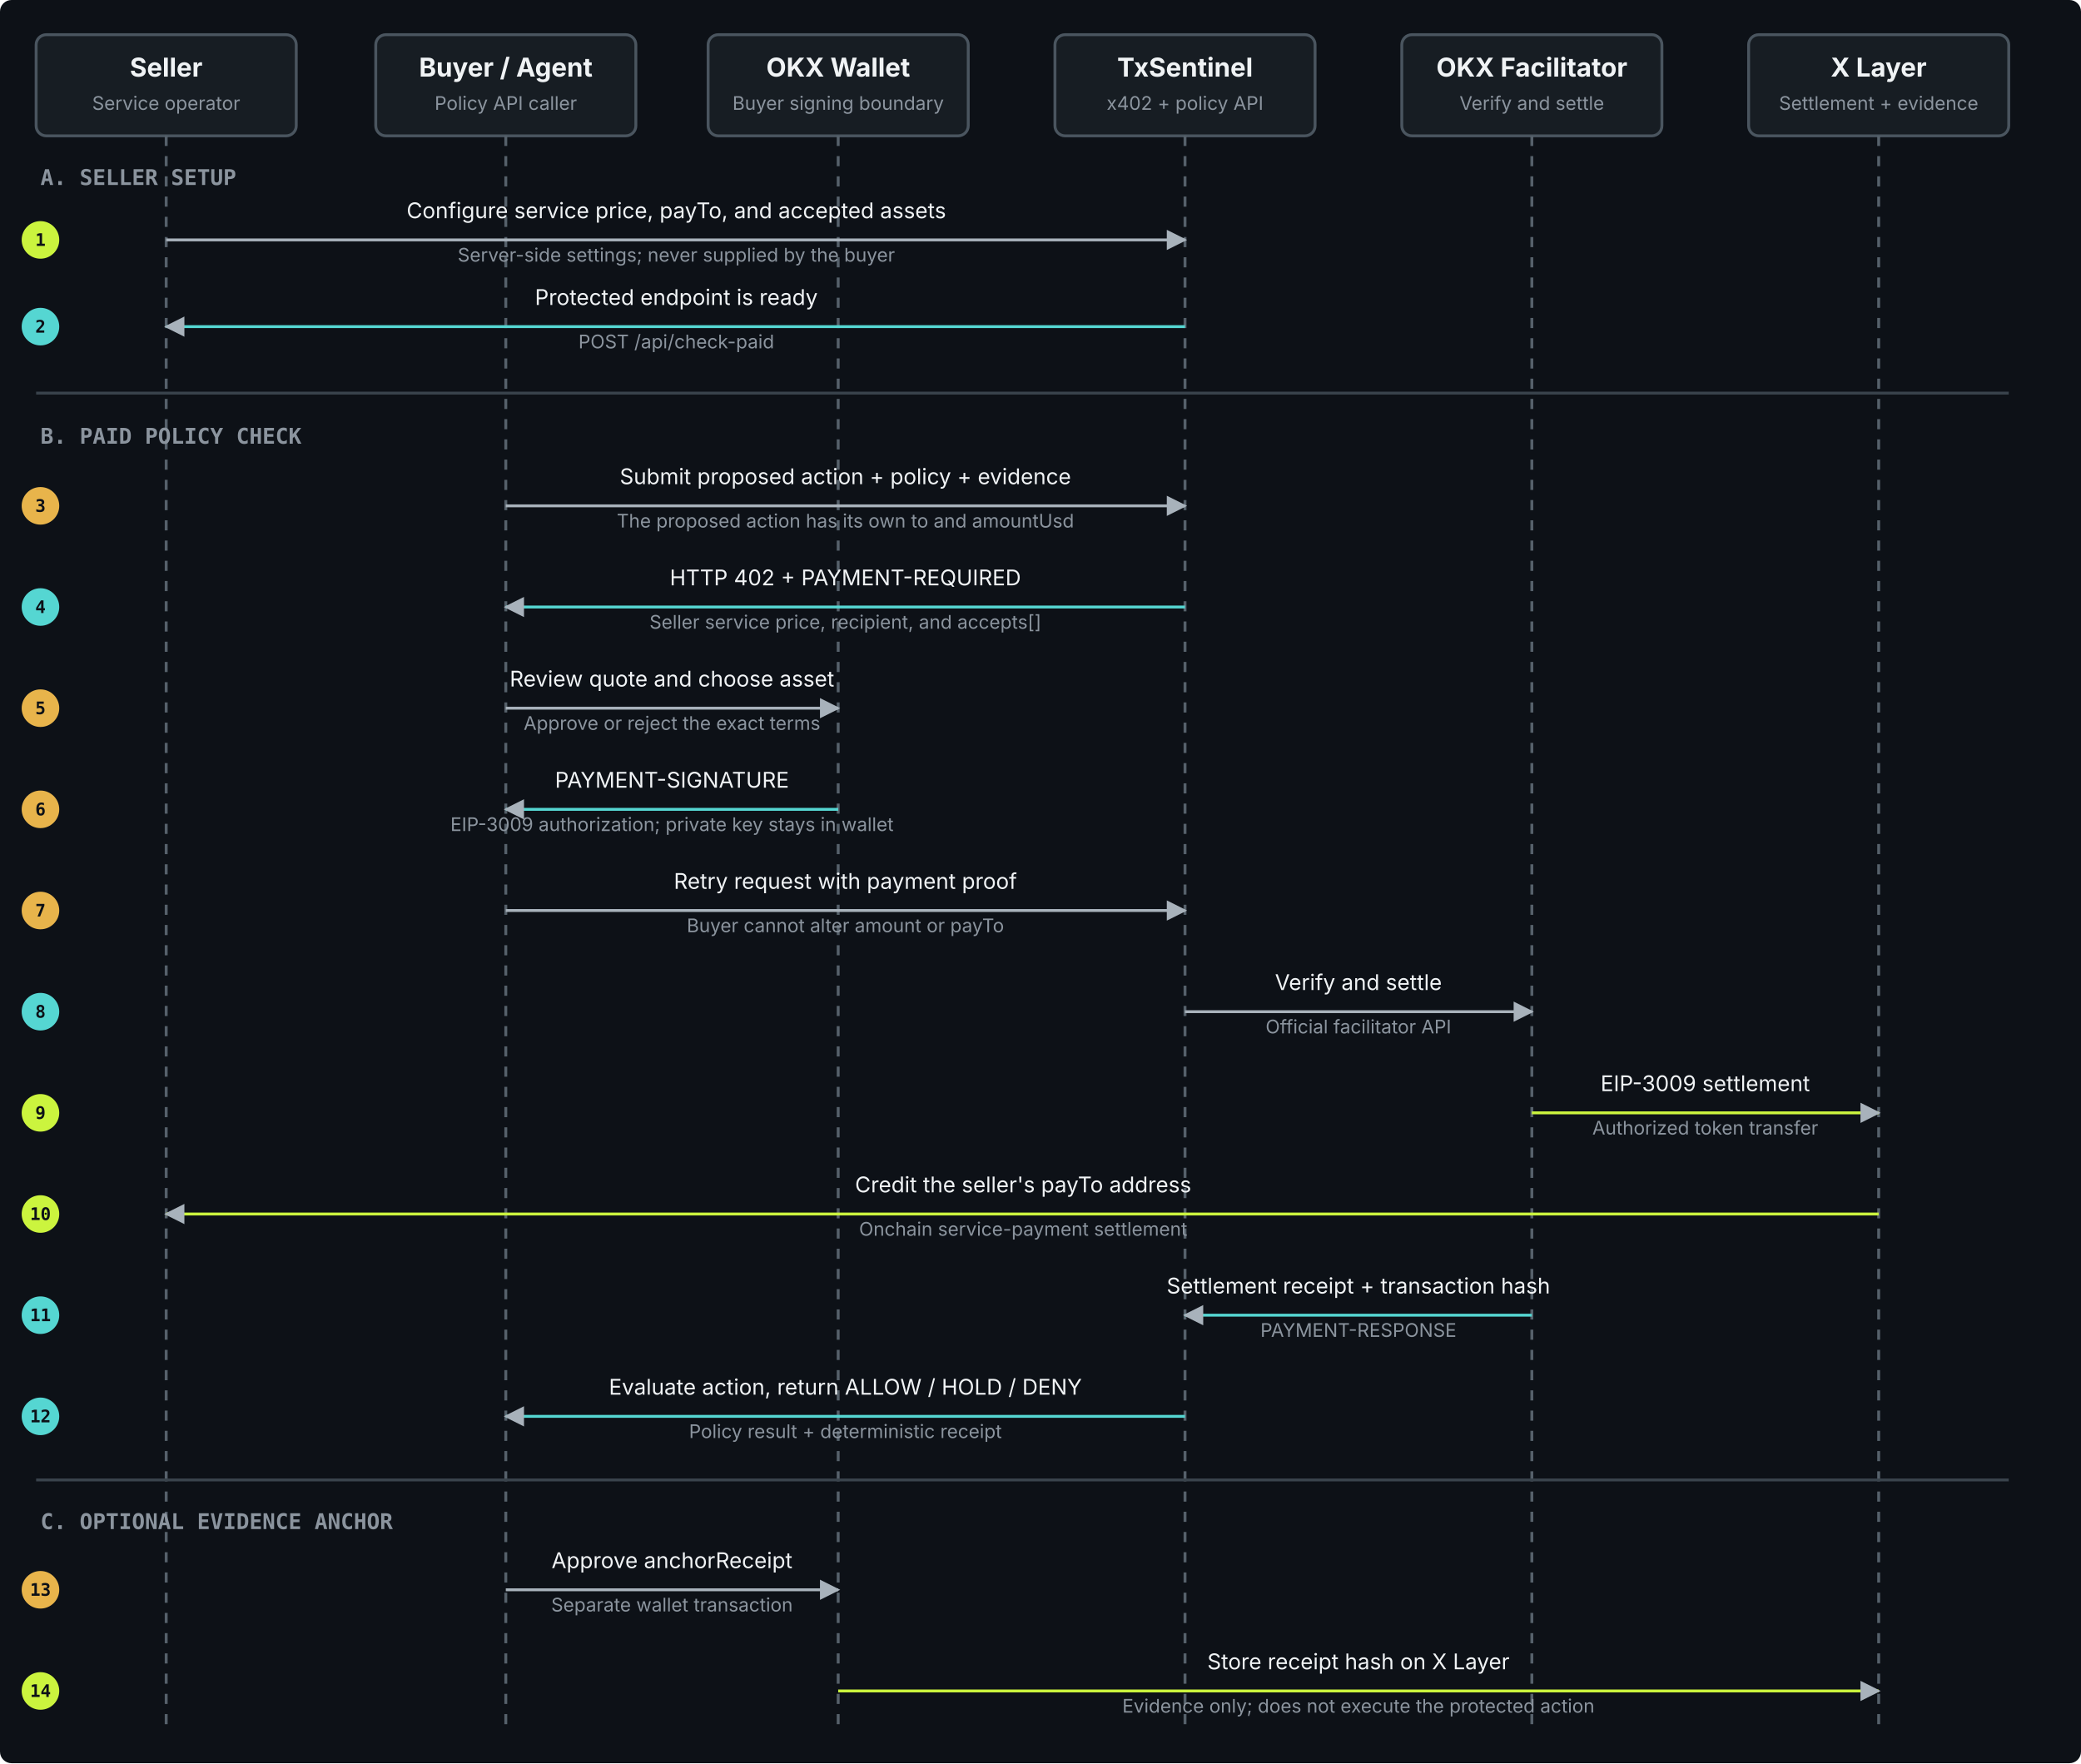
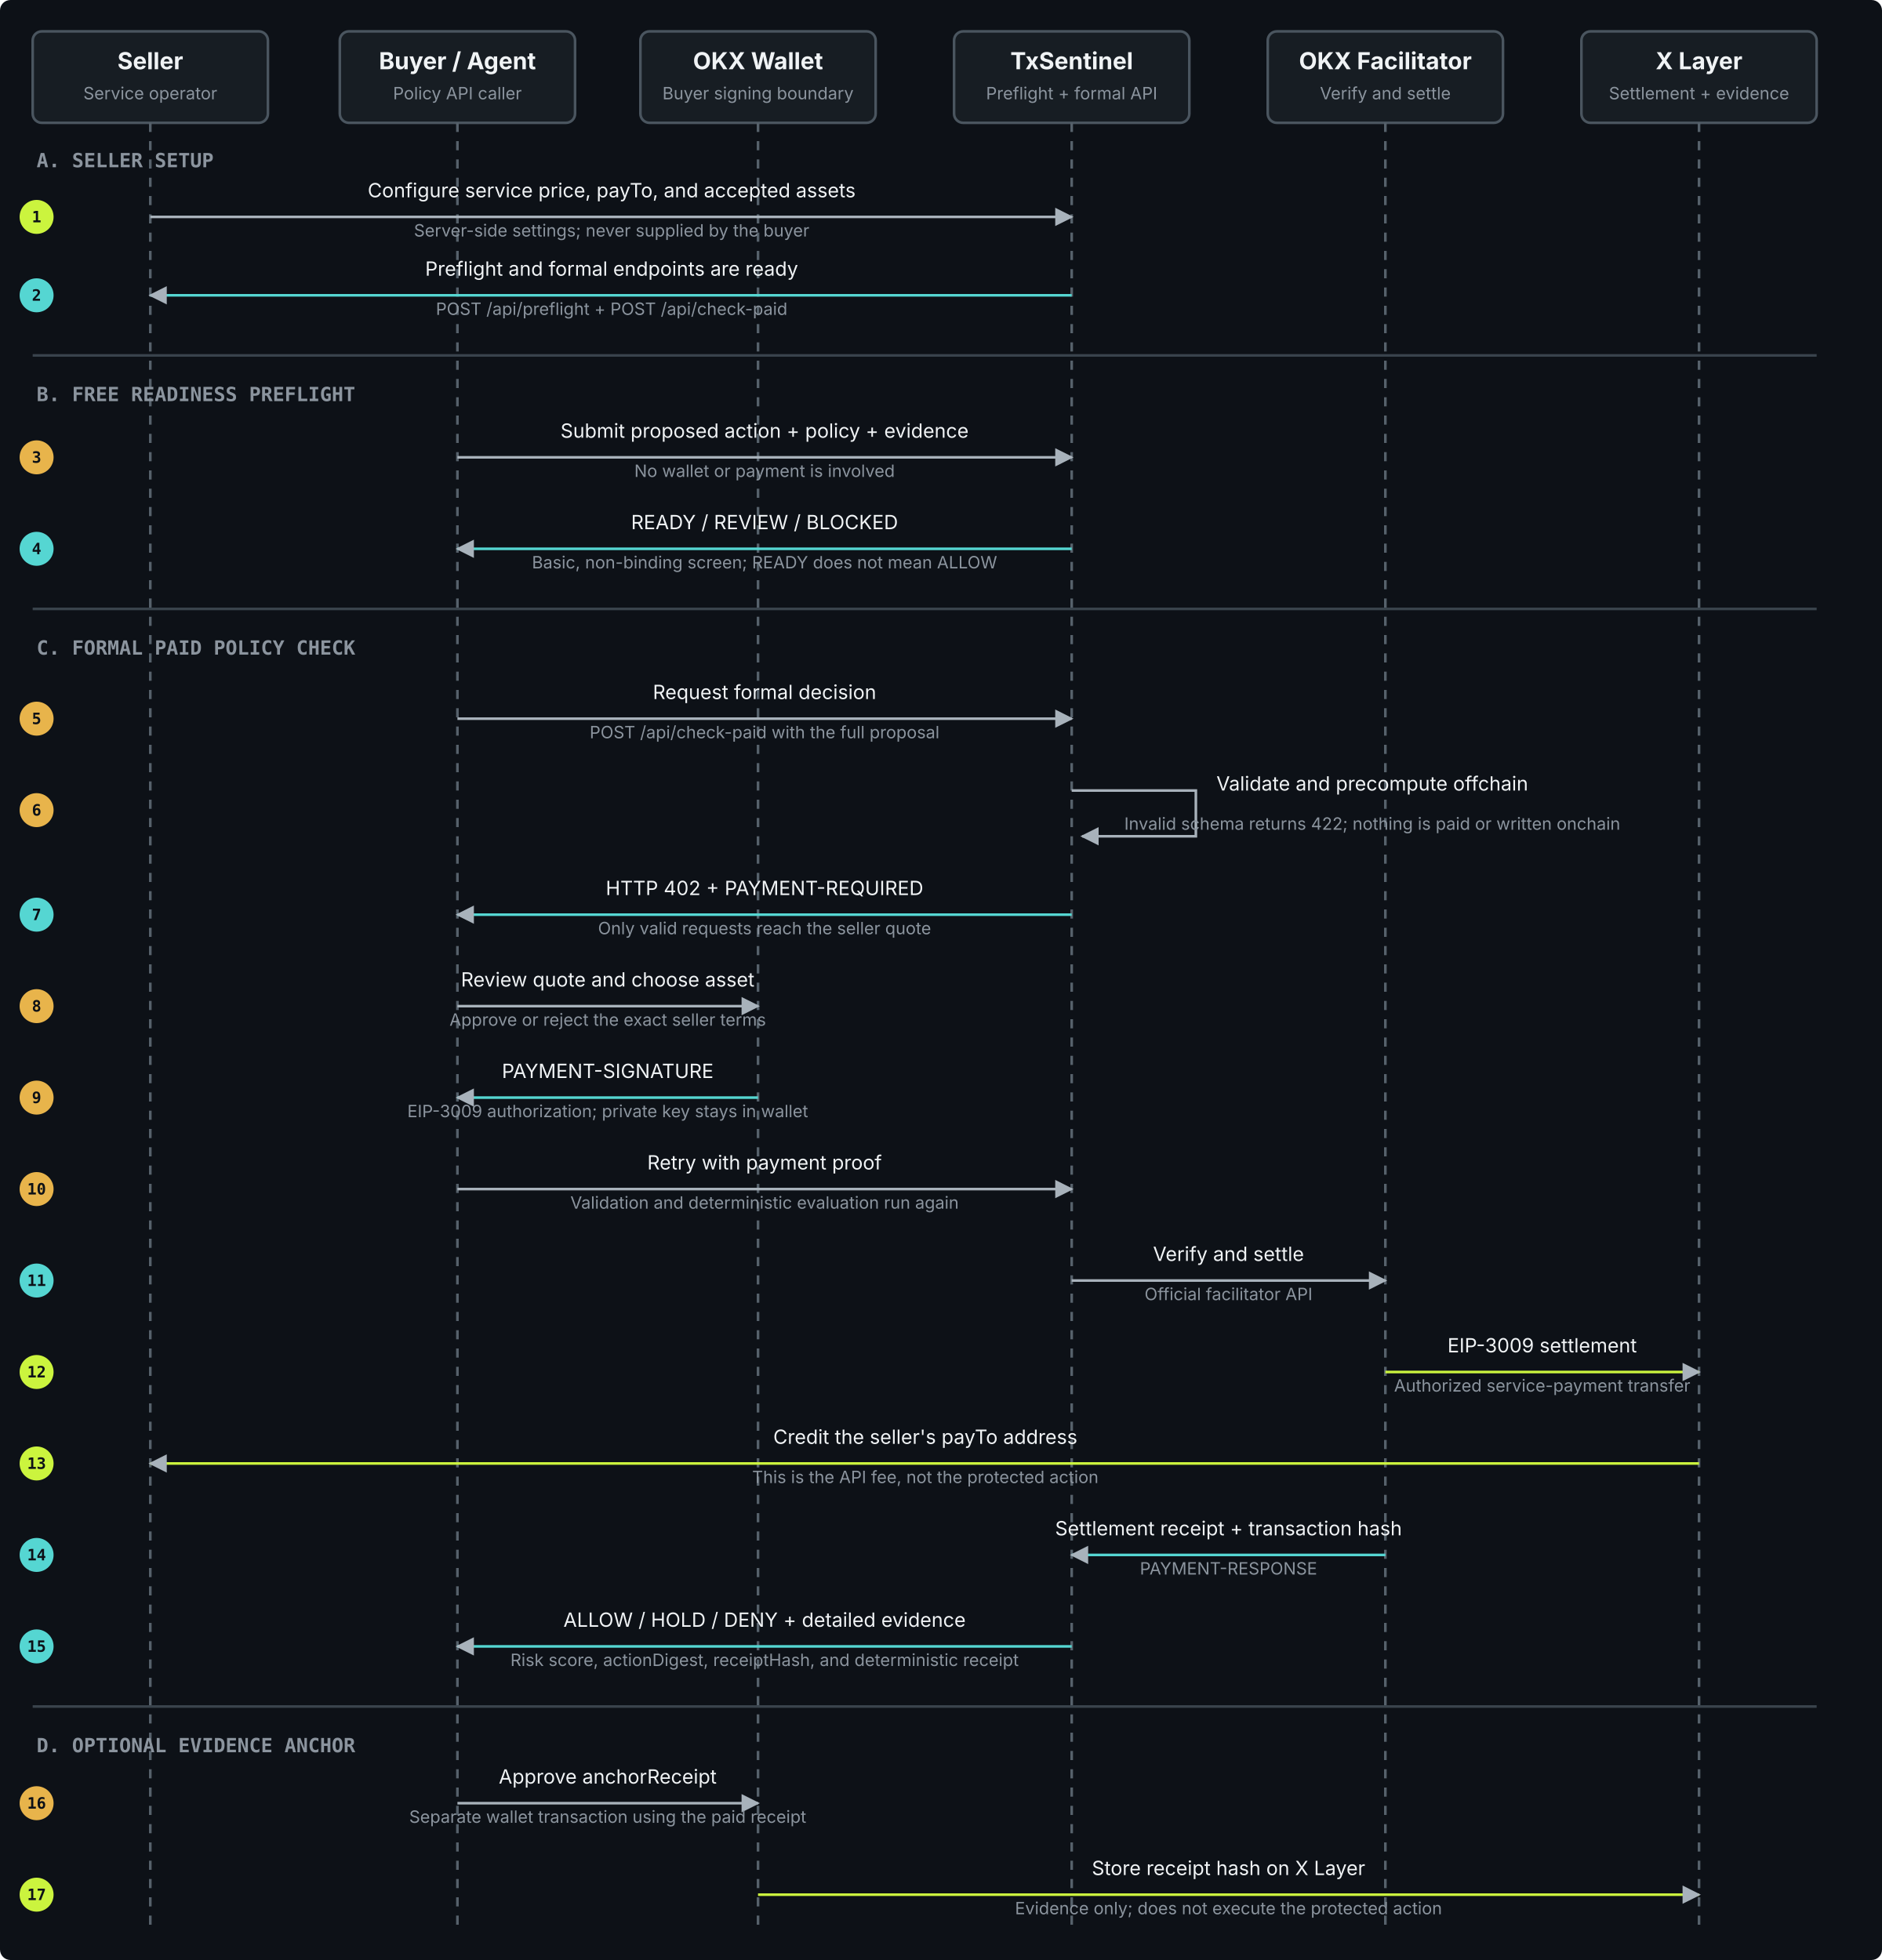
- <svg xmlns="http://www.w3.org/2000/svg" width="1440" height="1220" viewBox="0 0 1440 1220" role="img" aria-labelledby="title desc">
+ <svg xmlns="http://www.w3.org/2000/svg" width="1440" height="1500" viewBox="0 0 1440 1500" role="img" aria-labelledby="title desc">
  <defs>
    <marker id="arrow" viewBox="0 0 10 10" refX="9" refY="5" markerWidth="7" markerHeight="7" orient="auto-start-reverse">
-       <path d="M 0 0 L 10 5 L 0 10 z" fill="#a8b2bb" />
+       <path d="M0 0 L10 5 L0 10 z" fill="#a8b2bb" />
    </marker>
    <style>
      .actor { fill: #171d23; stroke: #4a555f; stroke-width: 2; }
      .actorTitle { fill: #f0f3f5; font: 700 18px -apple-system, BlinkMacSystemFont, "Segoe UI", sans-serif; text-anchor: middle; }
      .actorSub { fill: #8b949e; font: 13px -apple-system, BlinkMacSystemFont, "Segoe UI", sans-serif; text-anchor: middle; }
      .phase { fill: #8b949e; font: 700 15px ui-monospace, SFMono-Regular, Menlo, monospace; }
      .step { fill: #f0f3f5; font: 15px -apple-system, BlinkMacSystemFont, "Segoe UI", sans-serif; text-anchor: middle; }
      .detail { fill: #8b949e; font: 13px -apple-system, BlinkMacSystemFont, "Segoe UI", sans-serif; text-anchor: middle; }
      .number { fill: #0d1117; font: 700 12px ui-monospace, SFMono-Regular, Menlo, monospace; text-anchor: middle; dominant-baseline: central; }
      .life { stroke: #56616b; stroke-width: 2; stroke-dasharray: 7 7; }
      .flow { fill: none; stroke: #a8b2bb; stroke-width: 2; marker-end: url(#arrow); }
      .return { fill: none; stroke: #55d6d2; stroke-width: 2; marker-end: url(#arrow); }
      .chain { fill: none; stroke: #cbf43e; stroke-width: 2; marker-end: url(#arrow); }
      .divider { stroke: #39434c; stroke-width: 2; }
-       .note { fill: #111820; stroke: #39434c; stroke-width: 2; }
-       .noteTitle { fill: #e8b44b; font: 700 14px ui-monospace, SFMono-Regular, Menlo, monospace; }
-       .noteText { fill: #bdc6ce; font: 14px -apple-system, BlinkMacSystemFont, "Segoe UI", sans-serif; }
    </style>
  </defs>
-   <rect width="1440" height="1220" rx="8" fill="#0d1117" />
+   <rect width="1440" height="1500" rx="8" fill="#0d1117" />
  <rect x="25" y="24" width="180" height="70" rx="7" class="actor" />
  <text x="115" y="53" class="actorTitle">Seller</text>
  <text x="115" y="76" class="actorSub">Service operator</text>
  <rect x="260" y="24" width="180" height="70" rx="7" class="actor" />
  <text x="350" y="53" class="actorTitle">Buyer / Agent</text>
  <text x="350" y="76" class="actorSub">Policy API caller</text>
  <rect x="490" y="24" width="180" height="70" rx="7" class="actor" />
  <text x="580" y="53" class="actorTitle">OKX Wallet</text>
  <text x="580" y="76" class="actorSub">Buyer signing boundary</text>
  <rect x="730" y="24" width="180" height="70" rx="7" class="actor" />
  <text x="820" y="53" class="actorTitle">TxSentinel</text>
-   <text x="820" y="76" class="actorSub">x402 + policy API</text>
+   <text x="820" y="76" class="actorSub">Preflight + formal API</text>
  <rect x="970" y="24" width="180" height="70" rx="7" class="actor" />
  <text x="1060" y="53" class="actorTitle">OKX Facilitator</text>
  <text x="1060" y="76" class="actorSub">Verify and settle</text>
  <rect x="1210" y="24" width="180" height="70" rx="7" class="actor" />
  <text x="1300" y="53" class="actorTitle">X Layer</text>
  <text x="1300" y="76" class="actorSub">Settlement + evidence</text>
-   <line x1="115" y1="94" x2="115" y2="1195" class="life" />
-   <line x1="350" y1="94" x2="350" y2="1195" class="life" />
-   <line x1="580" y1="94" x2="580" y2="1195" class="life" />
-   <line x1="820" y1="94" x2="820" y2="1195" class="life" />
-   <line x1="1060" y1="94" x2="1060" y2="1195" class="life" />
-   <line x1="1300" y1="94" x2="1300" y2="1195" class="life" />
+   <line x1="115" y1="94" x2="115" y2="1480" class="life" />
+   <line x1="350" y1="94" x2="350" y2="1480" class="life" />
+   <line x1="580" y1="94" x2="580" y2="1480" class="life" />
+   <line x1="820" y1="94" x2="820" y2="1480" class="life" />
+   <line x1="1060" y1="94" x2="1060" y2="1480" class="life" />
+   <line x1="1300" y1="94" x2="1300" y2="1480" class="life" />
  <text x="28" y="128" class="phase">A. SELLER SETUP</text>
  <circle cx="28" cy="166" r="13" fill="#cbf43e" />
  <text x="28" y="166" class="number">1</text>
  <path d="M115 166 H820" class="flow" />
  <text x="468" y="151" class="step">Configure service price, payTo, and accepted assets</text>
  <text x="468" y="181" class="detail">Server-side settings; never supplied by the buyer</text>
  <circle cx="28" cy="226" r="13" fill="#55d6d2" />
  <text x="28" y="226" class="number">2</text>
  <path d="M820 226 H115" class="return" />
-   <text x="468" y="211" class="step">Protected endpoint is ready</text>
-   <text x="468" y="241" class="detail">POST /api/check-paid</text>
+   <text x="468" y="211" class="step">Preflight and formal endpoints are ready</text>
+   <text x="468" y="241" class="detail">POST /api/preflight + POST /api/check-paid</text>
  <line x1="25" y1="272" x2="1390" y2="272" class="divider" />
-   <text x="28" y="307" class="phase">B. PAID POLICY CHECK</text>
+   <text x="28" y="307" class="phase">B. FREE READINESS PREFLIGHT</text>
  <circle cx="28" cy="350" r="13" fill="#e8b44b" />
  <text x="28" y="350" class="number">3</text>
  <path d="M350 350 H820" class="flow" />
  <text x="585" y="335" class="step">Submit proposed action + policy + evidence</text>
-   <text x="585" y="365" class="detail">The proposed action has its own to and amountUsd</text>
+   <text x="585" y="365" class="detail">No wallet or payment is involved</text>
  <circle cx="28" cy="420" r="13" fill="#55d6d2" />
  <text x="28" y="420" class="number">4</text>
  <path d="M820 420 H350" class="return" />
-   <text x="585" y="405" class="step">HTTP 402 + PAYMENT-REQUIRED</text>
-   <text x="585" y="435" class="detail">Seller service price, recipient, and accepts[]</text>
-   <circle cx="28" cy="490" r="13" fill="#e8b44b" />
-   <text x="28" y="490" class="number">5</text>
-   <path d="M350 490 H580" class="flow" />
-   <text x="465" y="475" class="step">Review quote and choose asset</text>
-   <text x="465" y="505" class="detail">Approve or reject the exact terms</text>
-   <circle cx="28" cy="560" r="13" fill="#e8b44b" />
-   <text x="28" y="560" class="number">6</text>
-   <path d="M580 560 H350" class="return" />
-   <text x="465" y="545" class="step">PAYMENT-SIGNATURE</text>
-   <text x="465" y="575" class="detail">EIP-3009 authorization; private key stays in wallet</text>
-   <circle cx="28" cy="630" r="13" fill="#e8b44b" />
-   <text x="28" y="630" class="number">7</text>
-   <path d="M350 630 H820" class="flow" />
-   <text x="585" y="615" class="step">Retry request with payment proof</text>
-   <text x="585" y="645" class="detail">Buyer cannot alter amount or payTo</text>
+   <text x="585" y="405" class="step">READY / REVIEW / BLOCKED</text>
+   <text x="585" y="435" class="detail">Basic, non-binding screen; READY does not mean ALLOW</text>
+   <line x1="25" y1="466" x2="1390" y2="466" class="divider" />
+   <text x="28" y="501" class="phase">C. FORMAL PAID POLICY CHECK</text>
+   <circle cx="28" cy="550" r="13" fill="#e8b44b" />
+   <text x="28" y="550" class="number">5</text>
+   <path d="M350 550 H820" class="flow" />
+   <text x="585" y="535" class="step">Request formal decision</text>
+   <text x="585" y="565" class="detail">POST /api/check-paid with the full proposal</text>
+   <circle cx="28" cy="620" r="13" fill="#e8b44b" />
+   <text x="28" y="620" class="number">6</text>
+   <path d="M820 605 H915 V640 H828" class="flow" />
+   <text x="1050" y="605" class="step">Validate and precompute offchain</text>
+   <text x="1050" y="635" class="detail">Invalid schema returns 422; nothing is paid or written onchain</text>
  <circle cx="28" cy="700" r="13" fill="#55d6d2" />
-   <text x="28" y="700" class="number">8</text>
-   <path d="M820 700 H1060" class="flow" />
-   <text x="940" y="685" class="step">Verify and settle</text>
-   <text x="940" y="715" class="detail">Official facilitator API</text>
-   <circle cx="28" cy="770" r="13" fill="#cbf43e" />
-   <text x="28" y="770" class="number">9</text>
-   <path d="M1060 770 H1300" class="chain" />
-   <text x="1180" y="755" class="step">EIP-3009 settlement</text>
-   <text x="1180" y="785" class="detail">Authorized token transfer</text>
-   <circle cx="28" cy="840" r="13" fill="#cbf43e" />
-   <text x="28" y="840" class="number">10</text>
-   <path d="M1300 840 H115" class="chain" />
-   <text x="708" y="825" class="step">Credit the seller's payTo address</text>
-   <text x="708" y="855" class="detail">Onchain service-payment settlement</text>
-   <circle cx="28" cy="910" r="13" fill="#55d6d2" />
-   <text x="28" y="910" class="number">11</text>
-   <path d="M1060 910 H820" class="return" />
-   <text x="940" y="895" class="step">Settlement receipt + transaction hash</text>
-   <text x="940" y="925" class="detail">PAYMENT-RESPONSE</text>
+   <text x="28" y="700" class="number">7</text>
+   <path d="M820 700 H350" class="return" />
+   <text x="585" y="685" class="step">HTTP 402 + PAYMENT-REQUIRED</text>
+   <text x="585" y="715" class="detail">Only valid requests reach the seller quote</text>
+   <circle cx="28" cy="770" r="13" fill="#e8b44b" />
+   <text x="28" y="770" class="number">8</text>
+   <path d="M350 770 H580" class="flow" />
+   <text x="465" y="755" class="step">Review quote and choose asset</text>
+   <text x="465" y="785" class="detail">Approve or reject the exact seller terms</text>
+   <circle cx="28" cy="840" r="13" fill="#e8b44b" />
+   <text x="28" y="840" class="number">9</text>
+   <path d="M580 840 H350" class="return" />
+   <text x="465" y="825" class="step">PAYMENT-SIGNATURE</text>
+   <text x="465" y="855" class="detail">EIP-3009 authorization; private key stays in wallet</text>
+   <circle cx="28" cy="910" r="13" fill="#e8b44b" />
+   <text x="28" y="910" class="number">10</text>
+   <path d="M350 910 H820" class="flow" />
+   <text x="585" y="895" class="step">Retry with payment proof</text>
+   <text x="585" y="925" class="detail">Validation and deterministic evaluation run again</text>
  <circle cx="28" cy="980" r="13" fill="#55d6d2" />
-   <text x="28" y="980" class="number">12</text>
-   <path d="M820 980 H350" class="return" />
-   <text x="585" y="965" class="step">Evaluate action, return ALLOW / HOLD / DENY</text>
-   <text x="585" y="995" class="detail">Policy result + deterministic receipt</text>
-   <line x1="25" y1="1024" x2="1390" y2="1024" class="divider" />
-   <text x="28" y="1058" class="phase">C. OPTIONAL EVIDENCE ANCHOR</text>
-   <circle cx="28" cy="1100" r="13" fill="#e8b44b" />
-   <text x="28" y="1100" class="number">13</text>
-   <path d="M350 1100 H580" class="flow" />
-   <text x="465" y="1085" class="step">Approve anchorReceipt</text>
-   <text x="465" y="1115" class="detail">Separate wallet transaction</text>
-   <circle cx="28" cy="1170" r="13" fill="#cbf43e" />
-   <text x="28" y="1170" class="number">14</text>
-   <path d="M580 1170 H1300" class="chain" />
-   <text x="940" y="1155" class="step">Store receipt hash on X Layer</text>
-   <text x="940" y="1185" class="detail">Evidence only; does not execute the protected action</text>
+   <text x="28" y="980" class="number">11</text>
+   <path d="M820 980 H1060" class="flow" />
+   <text x="940" y="965" class="step">Verify and settle</text>
+   <text x="940" y="995" class="detail">Official facilitator API</text>
+   <circle cx="28" cy="1050" r="13" fill="#cbf43e" />
+   <text x="28" y="1050" class="number">12</text>
+   <path d="M1060 1050 H1300" class="chain" />
+   <text x="1180" y="1035" class="step">EIP-3009 settlement</text>
+   <text x="1180" y="1065" class="detail">Authorized service-payment transfer</text>
+   <circle cx="28" cy="1120" r="13" fill="#cbf43e" />
+   <text x="28" y="1120" class="number">13</text>
+   <path d="M1300 1120 H115" class="chain" />
+   <text x="708" y="1105" class="step">Credit the seller's payTo address</text>
+   <text x="708" y="1135" class="detail">This is the API fee, not the protected action</text>
+   <circle cx="28" cy="1190" r="13" fill="#55d6d2" />
+   <text x="28" y="1190" class="number">14</text>
+   <path d="M1060 1190 H820" class="return" />
+   <text x="940" y="1175" class="step">Settlement receipt + transaction hash</text>
+   <text x="940" y="1205" class="detail">PAYMENT-RESPONSE</text>
+   <circle cx="28" cy="1260" r="13" fill="#55d6d2" />
+   <text x="28" y="1260" class="number">15</text>
+   <path d="M820 1260 H350" class="return" />
+   <text x="585" y="1245" class="step">ALLOW / HOLD / DENY + detailed evidence</text>
+   <text x="585" y="1275" class="detail">Risk score, actionDigest, receiptHash, and deterministic receipt</text>
+   <line x1="25" y1="1306" x2="1390" y2="1306" class="divider" />
+   <text x="28" y="1341" class="phase">D. OPTIONAL EVIDENCE ANCHOR</text>
+   <circle cx="28" cy="1380" r="13" fill="#e8b44b" />
+   <text x="28" y="1380" class="number">16</text>
+   <path d="M350 1380 H580" class="flow" />
+   <text x="465" y="1365" class="step">Approve anchorReceipt</text>
+   <text x="465" y="1395" class="detail">Separate wallet transaction using the paid receipt</text>
+   <circle cx="28" cy="1450" r="13" fill="#cbf43e" />
+   <text x="28" y="1450" class="number">17</text>
+   <path d="M580 1450 H1300" class="chain" />
+   <text x="940" y="1435" class="step">Store receipt hash on X Layer</text>
+   <text x="940" y="1465" class="detail">Evidence only; does not execute the protected action</text>
</svg>
